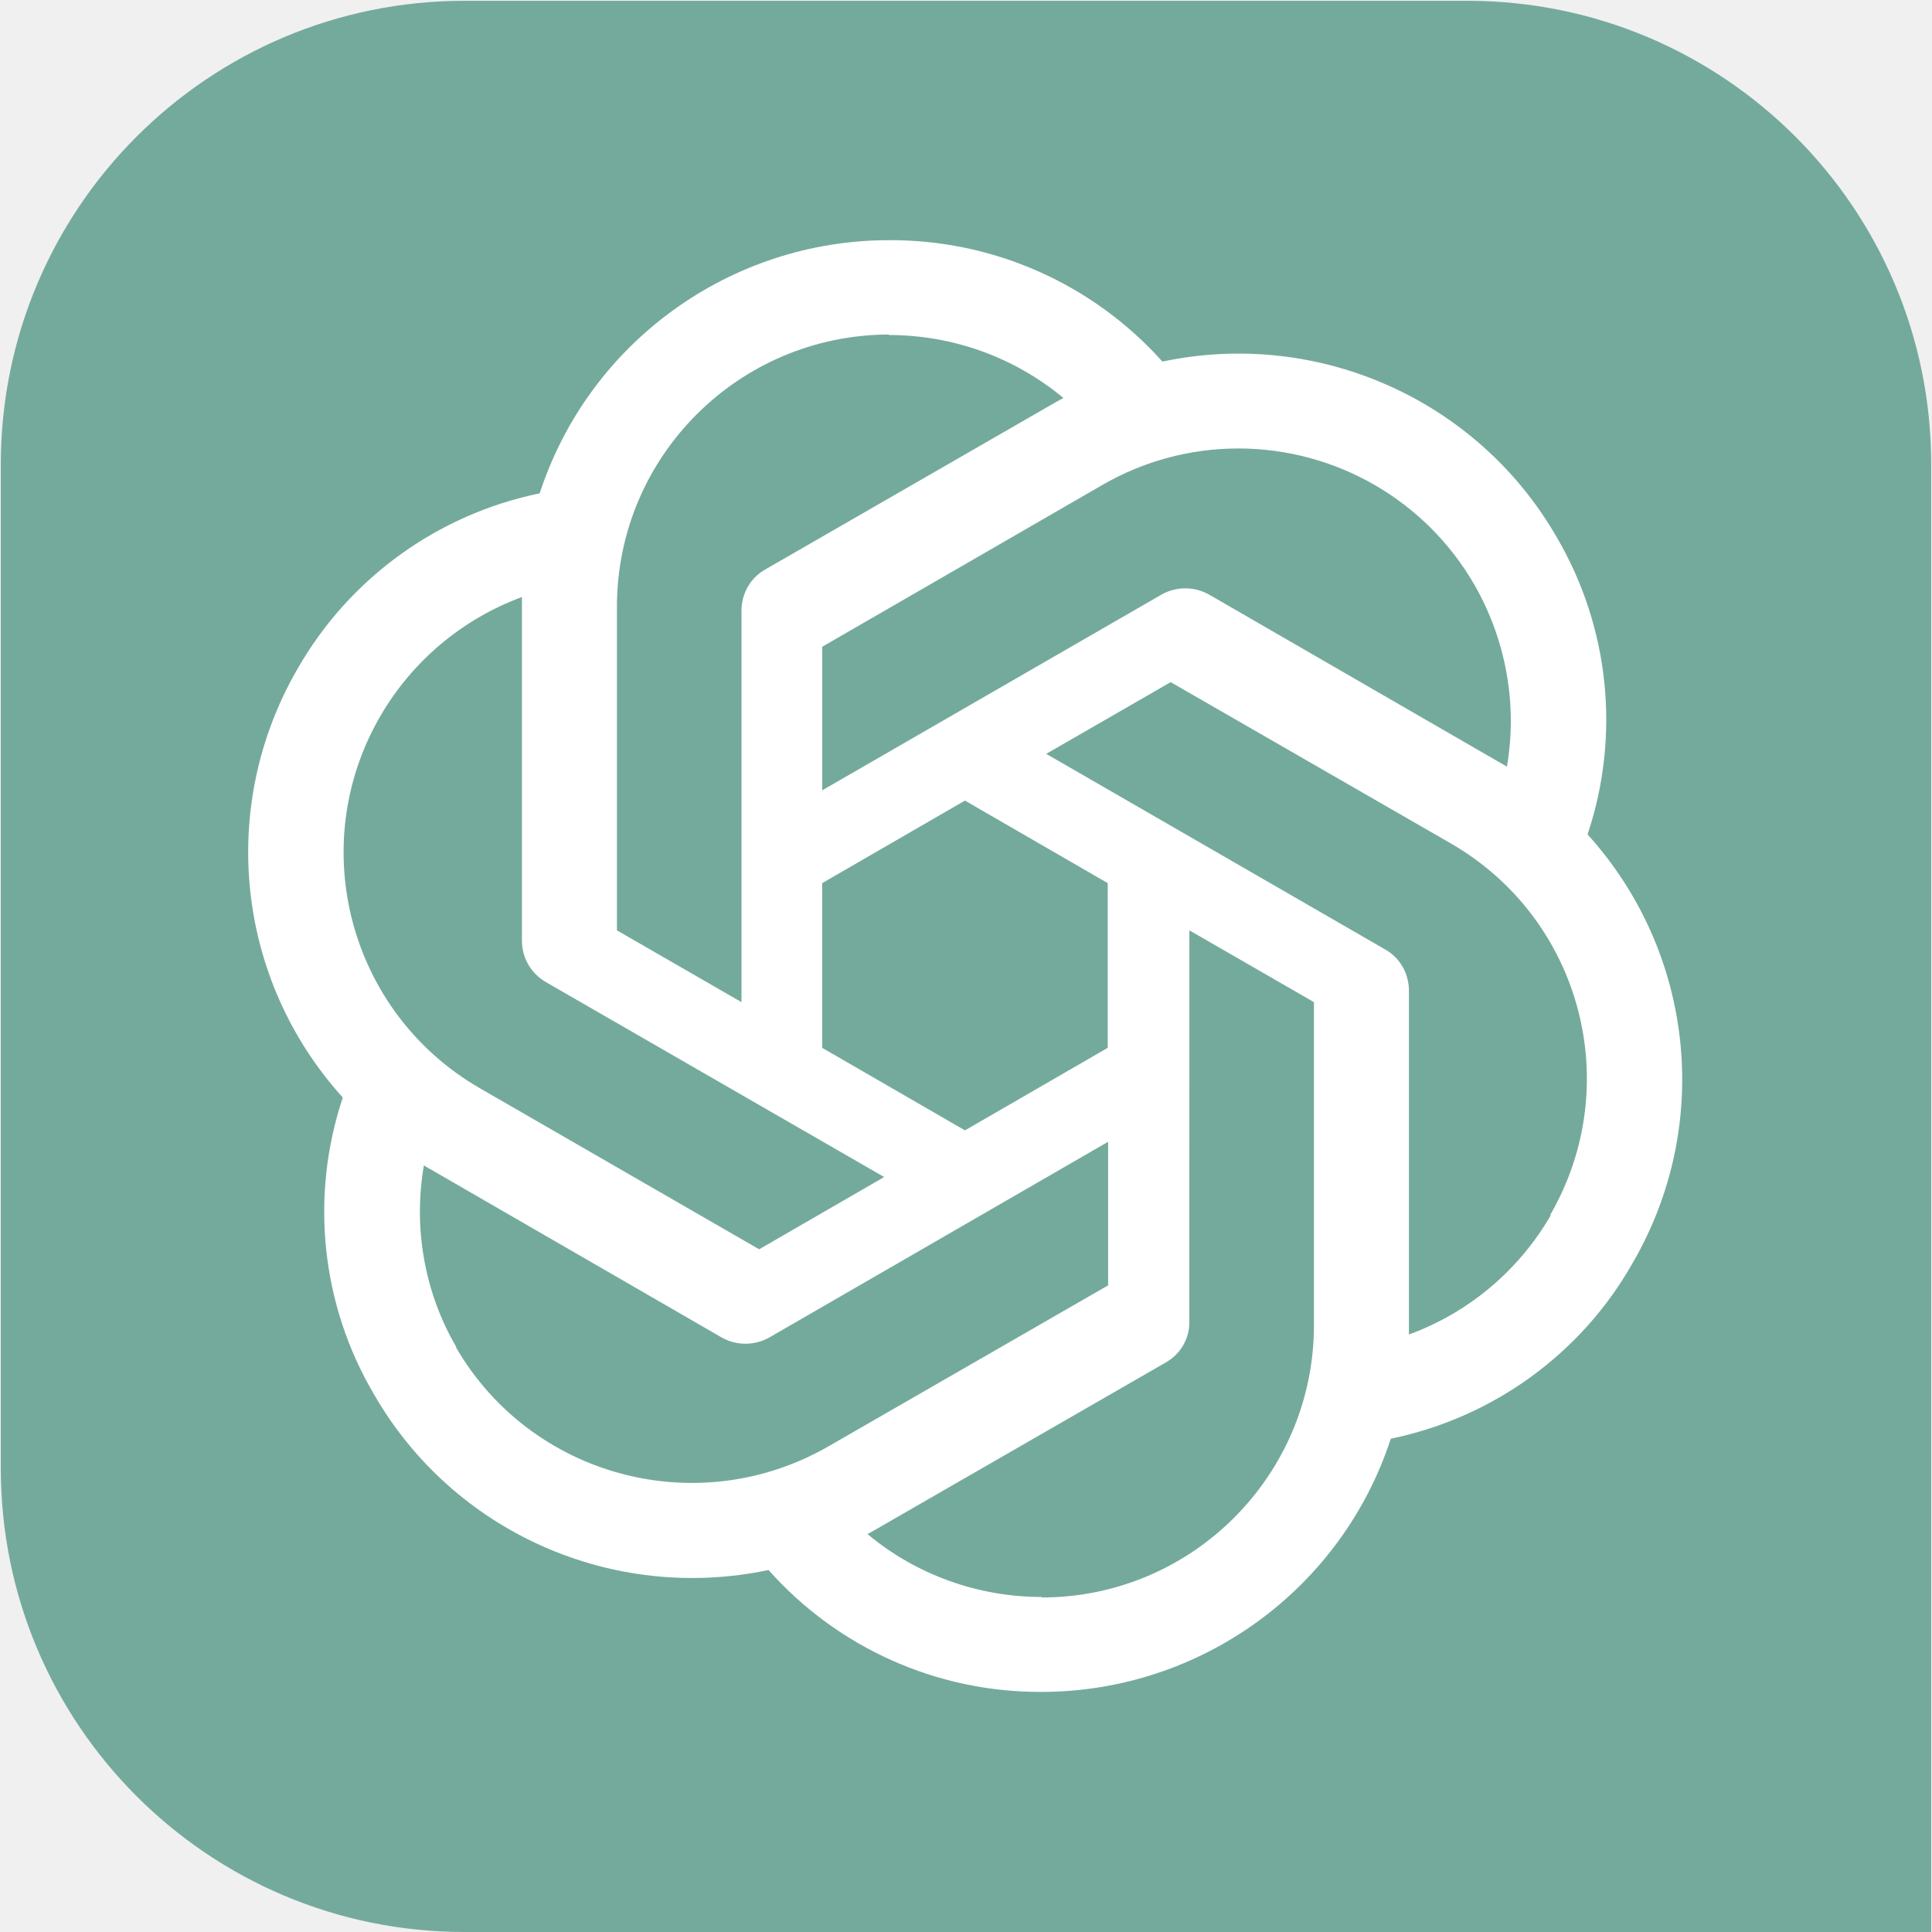
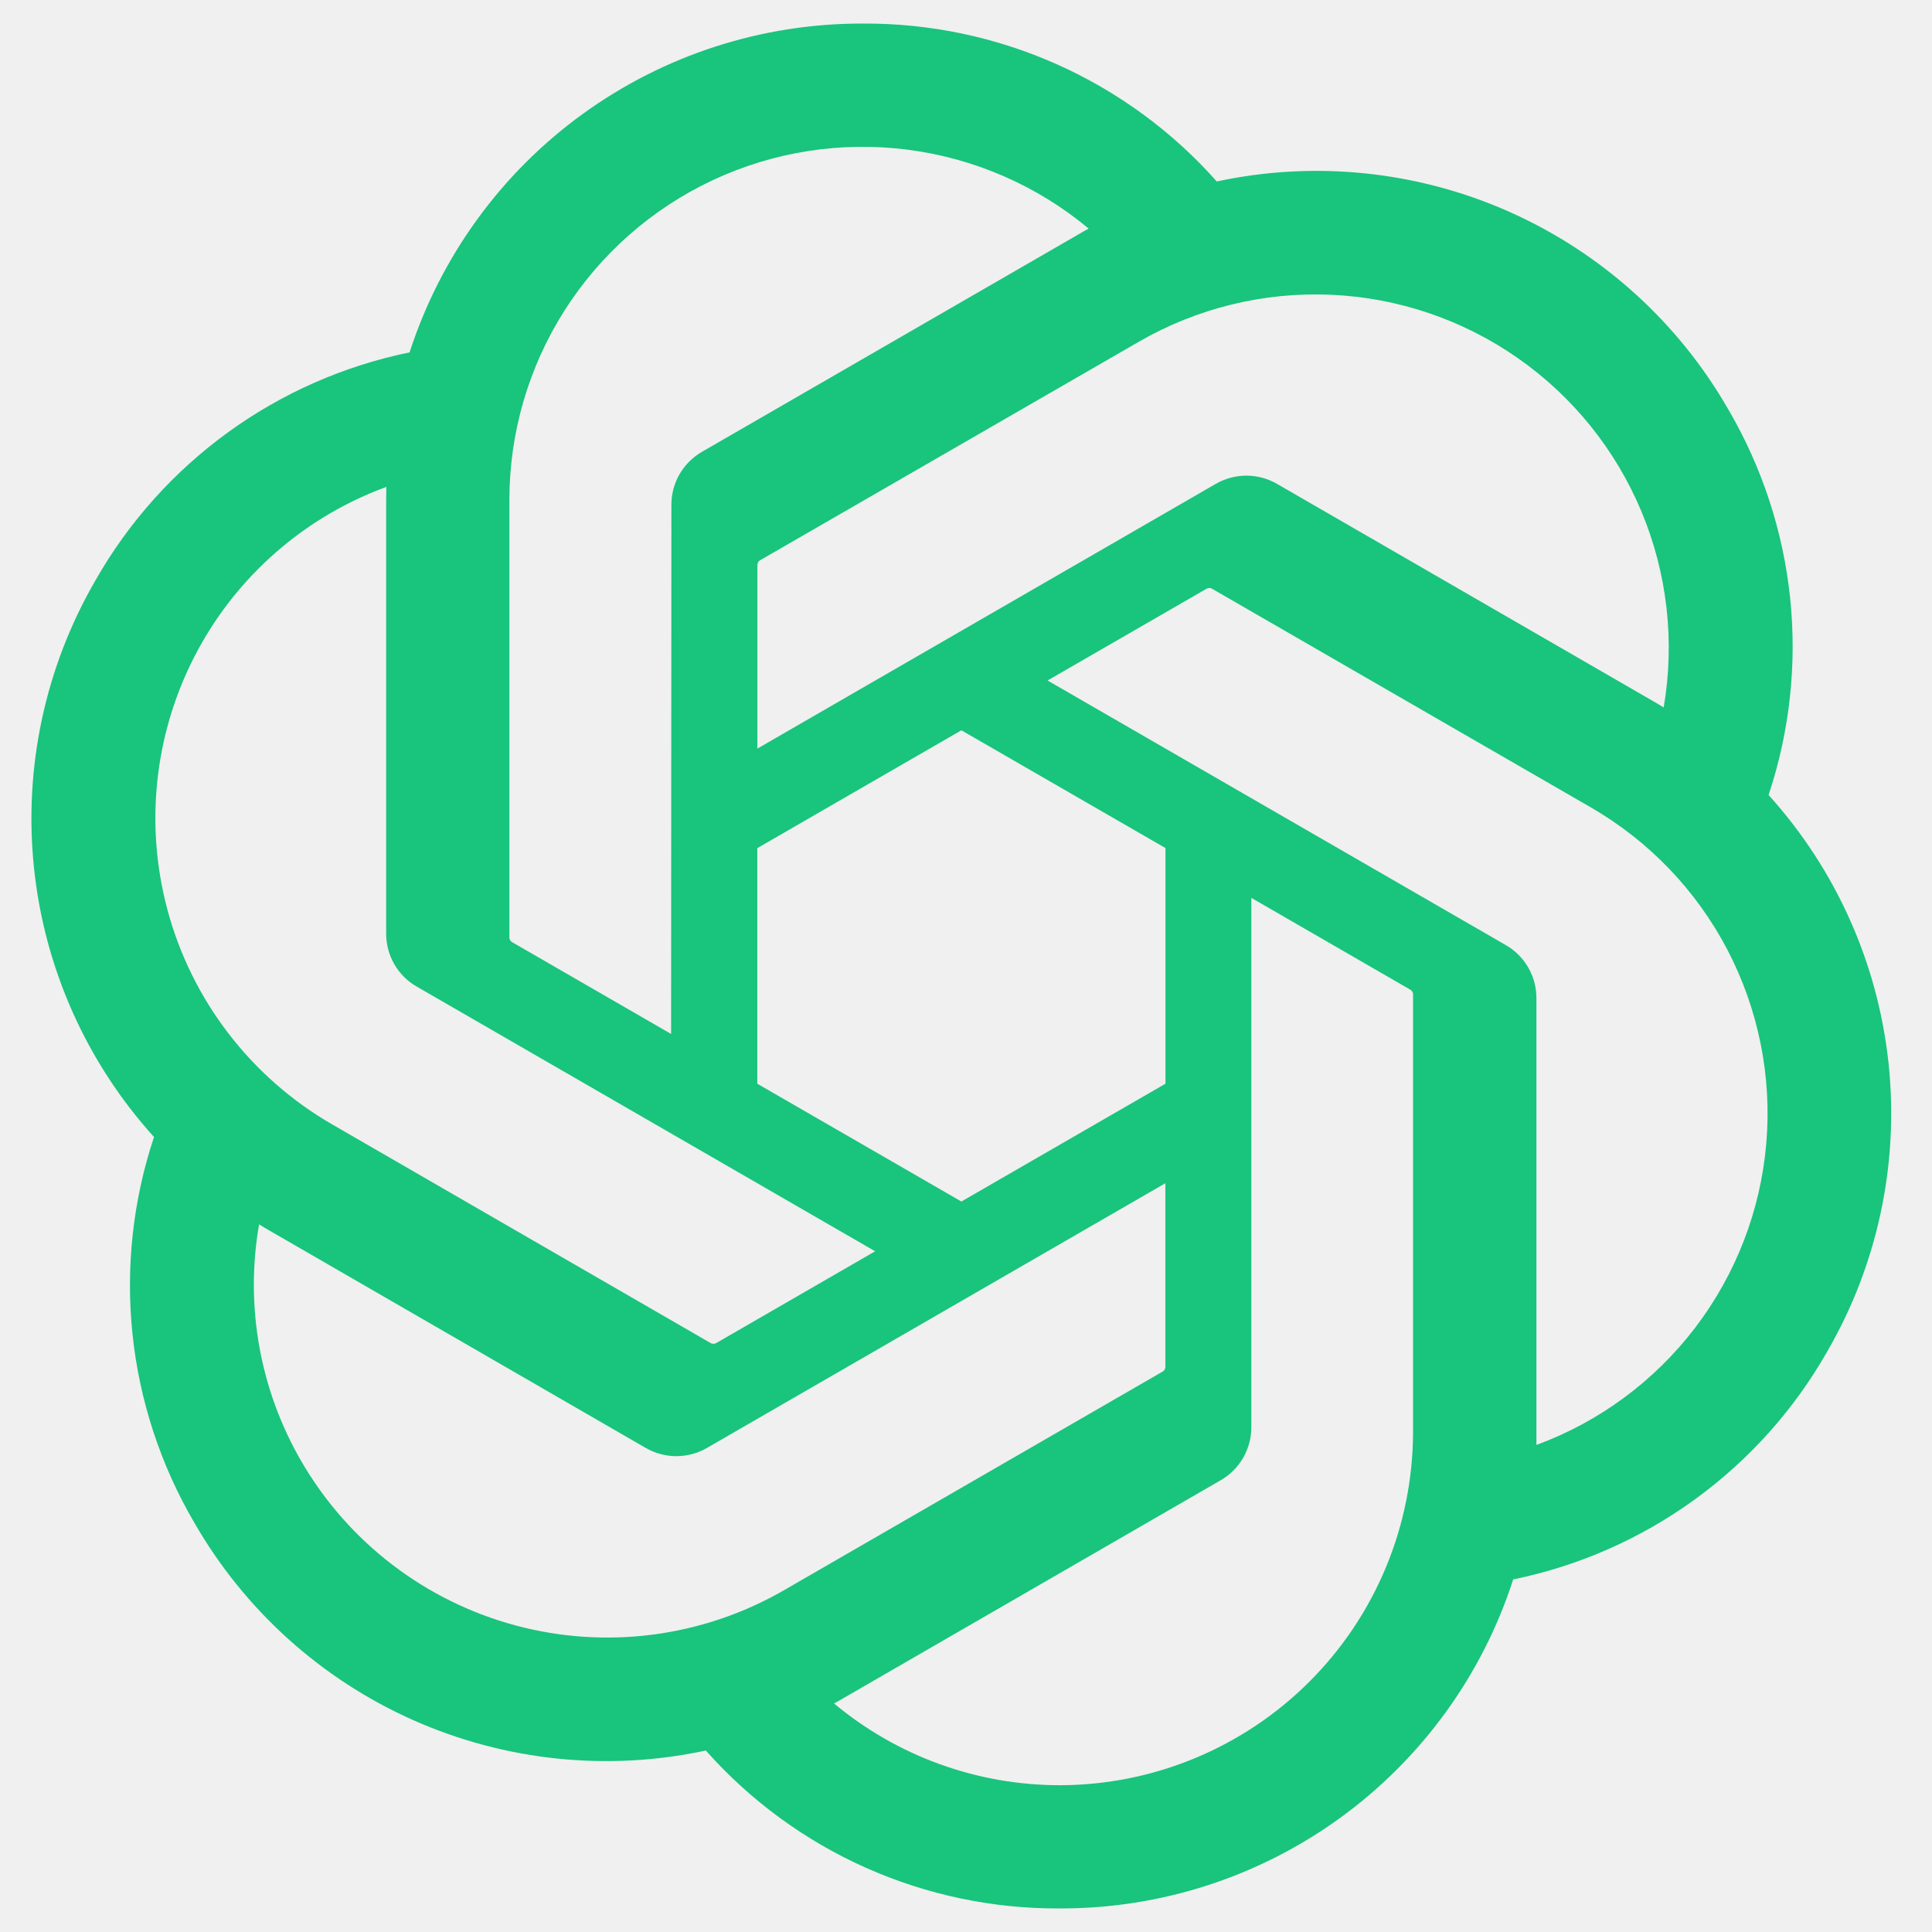
- <svg xmlns="http://www.w3.org/2000/svg" viewBox="0 0 2406 2406">
-   <path d="M1 578.4C1 259.5 259.5 1 578.4 1h1249.1c319 0 577.5 258.5 577.5 577.4V2406H578.4C259.5 2406 1 2147.5 1 1828.6V578.4z" fill="#74aa9c" />
-   <path d="M1107.3 299.1c-198 0-373.9 127.3-435.2 315.3C544.8 640.6 434.9 720.2 370.5 833c-99.3 171.4-76.6 386.9 56.4 533.8-41.1 123.1-27 257.7 38.6 369.2 98.7 172 297.3 260.2 491.6 219.2 86.1 97 209.8 152.3 339.6 151.8 198 0 373.9-127.3 435.3-315.3 127.5-26.3 237.2-105.9 301-218.5 99.9-171.4 77.2-386.9-55.8-533.9v-.6c41.1-123.1 27-257.8-38.6-369.8-98.7-171.4-297.3-259.6-491-218.6-86.6-96.8-210.5-151.8-340.3-151.2zm0 117.5-.6.6c79.7 0 156.3 27.5 217.6 78.4-2.5 1.2-7.4 4.3-11 6.1L952.8 709.3c-18.4 10.4-29.4 30-29.4 51.4V1248l-155.1-89.4V755.8c-.1-187.1 151.6-338.9 339-339.2zm434.2 141.9c121.6-.2 234 64.5 294.7 169.8 39.2 68.6 53.9 148.8 40.4 226.5-2.5-1.8-7.3-4.3-10.4-6.1l-360.4-208.2c-18.4-10.4-41-10.4-59.4 0L1024 984.2V805.4L1372.7 604c51.3-29.7 109.5-45.4 168.8-45.5zM650 743.5v427.9c0 21.4 11 40.4 29.4 51.4l421.7 243-155.7 90L597.2 1355c-162-93.8-217.4-300.9-123.8-462.8C513.1 823.6 575.5 771 650 743.5zm807.9 106 348.8 200.8c162.5 93.7 217.6 300.6 123.8 462.8l.6.6c-39.8 68.6-102.4 121.2-176.5 148.2v-428c0-21.4-11-41-29.4-51.4l-422.3-243.7 155-89.3zM1201.7 997l177.8 102.8v205.1l-177.8 102.8-177.8-102.8v-205.1L1201.7 997zm279.5 161.6 155.1 89.4v402.2c0 187.3-152 339.2-339 339.2v-.6c-79.1 0-156.3-27.6-217-78.4 2.5-1.2 8-4.3 11-6.1l360.4-207.5c18.4-10.4 30-30 29.4-51.4l.1-486.8zM1380 1421.9v178.8l-348.8 200.8c-162.5 93.1-369.6 38-463.4-123.7h.6c-39.8-68-54-148.8-40.5-226.5 2.5 1.8 7.4 4.3 10.4 6.1l360.4 208.2c18.4 10.4 41 10.4 59.4 0l421.9-243.7z" fill="white" />
+ <svg xmlns="http://www.w3.org/2000/svg" width="41" height="41" viewBox="0 0 41 41" fill="none" class="icon-sm" role="img">
+   <text x="-9999" y="-9999">ChatGPT</text>
+   <path d="M37.532 16.871C37.981 15.524 38.136 14.097 37.989 12.686C37.841 11.274 37.393 9.911 36.676 8.686C35.613 6.834 33.988 5.368 32.037 4.498C30.086 3.629 27.91 3.403 25.822 3.851C24.88 2.789 23.722 1.941 22.426 1.363C21.13 0.786 19.725 0.491 18.306 0.5C16.171 0.495 14.089 1.168 12.361 2.422C10.633 3.676 9.349 5.447 8.692 7.478C7.301 7.763 5.987 8.341 4.838 9.175C3.689 10.009 2.731 11.078 2.028 12.312C0.956 14.159 0.499 16.299 0.722 18.423C0.944 20.547 1.836 22.545 3.268 24.129C2.82 25.476 2.664 26.903 2.812 28.314C2.96 29.726 3.407 31.089 4.124 32.314C5.188 34.166 6.812 35.632 8.763 36.501C10.714 37.37 12.891 37.597 14.979 37.149C15.921 38.211 17.079 39.059 18.375 39.637C19.671 40.214 21.076 40.509 22.495 40.5C24.631 40.505 26.713 39.832 28.442 38.577C30.17 37.322 31.456 35.551 32.112 33.518C33.503 33.233 34.817 32.655 35.966 31.821C37.115 30.987 38.073 29.918 38.775 28.684C39.846 26.837 40.302 24.698 40.079 22.575C39.856 20.452 38.964 18.454 37.532 16.871ZM22.498 37.885C20.744 37.887 19.046 37.273 17.699 36.15C17.76 36.117 17.867 36.059 17.936 36.016L25.9 31.416C26.1 31.302 26.266 31.137 26.381 30.938C26.496 30.739 26.556 30.512 26.555 30.282V19.054L29.921 20.998C29.939 21.007 29.954 21.02 29.966 21.036C29.977 21.052 29.984 21.071 29.987 21.09V30.389C29.984 32.375 29.195 34.279 27.791 35.684C26.387 37.089 24.484 37.881 22.498 37.885ZM6.392 31.006C5.514 29.489 5.197 27.711 5.498 25.983C5.557 26.019 5.66 26.082 5.735 26.124L13.699 30.725C13.898 30.841 14.123 30.902 14.353 30.902C14.583 30.902 14.809 30.841 15.007 30.725L24.731 25.11V28.998C24.732 29.018 24.728 29.038 24.72 29.056C24.712 29.074 24.699 29.089 24.683 29.101L16.632 33.75C14.91 34.742 12.864 35.01 10.945 34.495C9.025 33.981 7.388 32.726 6.392 31.006ZM4.297 13.619C5.172 12.1 6.553 10.936 8.199 10.333C8.199 10.401 8.195 10.523 8.195 10.607V19.808C8.194 20.038 8.253 20.264 8.368 20.463C8.483 20.662 8.649 20.827 8.849 20.94L18.572 26.554L15.206 28.498C15.189 28.509 15.17 28.515 15.15 28.517C15.131 28.519 15.111 28.516 15.092 28.508L7.04 23.856C5.321 22.86 4.067 21.224 3.553 19.305C3.039 17.386 3.306 15.341 4.297 13.619ZM31.955 20.056L22.231 14.441L25.598 12.498C25.614 12.487 25.633 12.48 25.653 12.479C25.673 12.477 25.693 12.48 25.711 12.488L33.763 17.136C34.997 17.849 36.002 18.898 36.661 20.161C37.319 21.424 37.605 22.849 37.483 24.268C37.362 25.688 36.838 27.043 35.974 28.176C35.11 29.309 33.941 30.172 32.605 30.664C32.605 30.595 32.605 30.473 32.605 30.389V21.188C32.607 20.959 32.547 20.733 32.433 20.534C32.319 20.335 32.154 20.17 31.955 20.056ZM35.306 15.013C35.246 14.976 35.143 14.914 35.069 14.872L27.105 10.271C26.906 10.155 26.68 10.094 26.45 10.094C26.221 10.094 25.995 10.155 25.796 10.271L16.073 15.886V11.998C16.072 11.978 16.075 11.959 16.084 11.941C16.092 11.922 16.105 11.907 16.121 11.895L24.172 7.25C25.405 6.539 26.816 6.194 28.238 6.255C29.661 6.316 31.036 6.781 32.204 7.595C33.372 8.409 34.284 9.539 34.833 10.853C35.383 12.167 35.546 13.61 35.306 15.013ZM14.242 21.942L10.875 19.998C10.858 19.989 10.842 19.976 10.831 19.96C10.819 19.944 10.812 19.925 10.81 19.906V10.607C10.811 9.183 11.217 7.788 11.982 6.587C12.747 5.385 13.838 4.427 15.127 3.823C16.417 3.219 17.852 2.995 19.265 3.177C20.677 3.359 22.009 3.939 23.103 4.851C23.043 4.884 22.937 4.942 22.867 4.985L14.902 9.585C14.703 9.699 14.537 9.864 14.421 10.063C14.306 10.262 14.247 10.488 14.248 10.717L14.242 21.942ZM16.071 17.999L20.402 15.498L24.733 17.997V22.998L20.402 25.498L16.071 22.998V17.999Z" fill="#19c47d" />
</svg>
